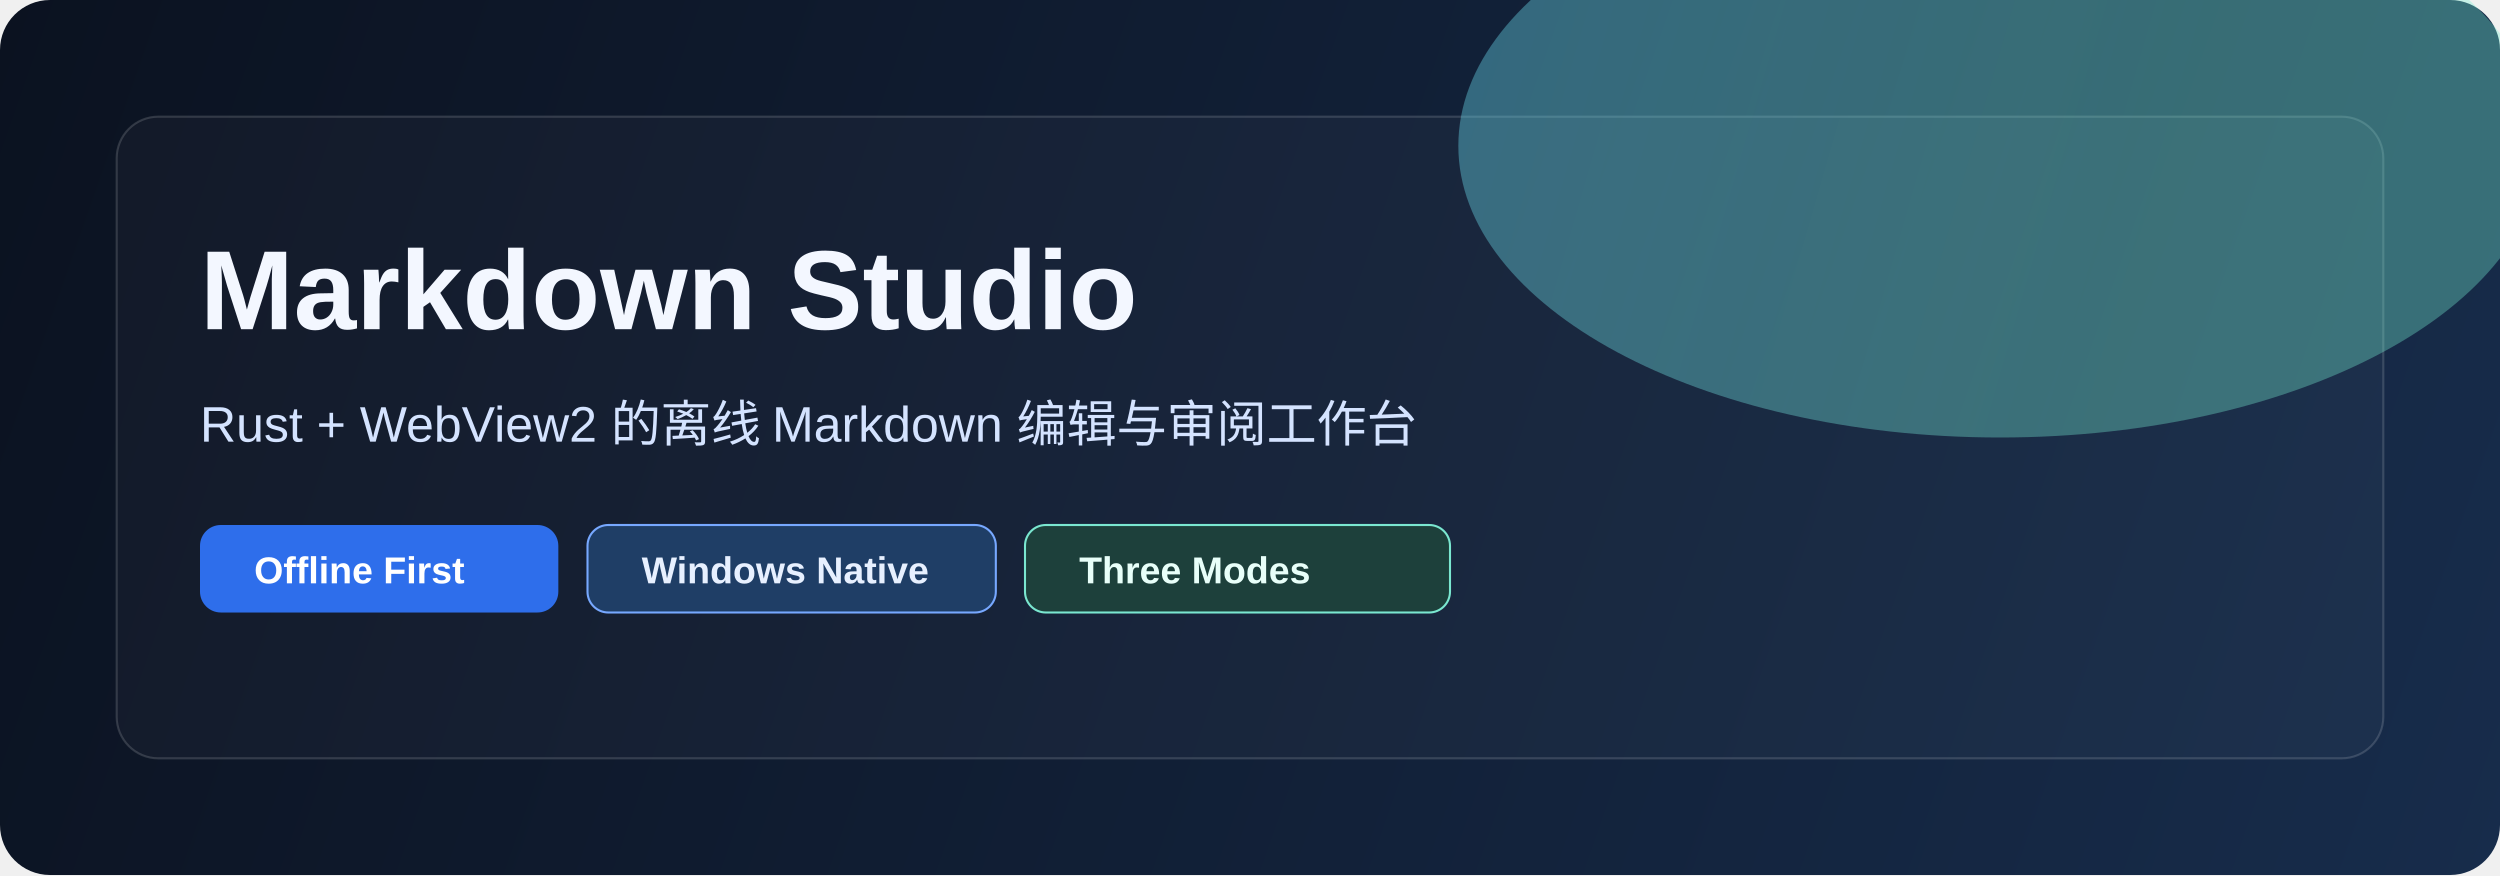
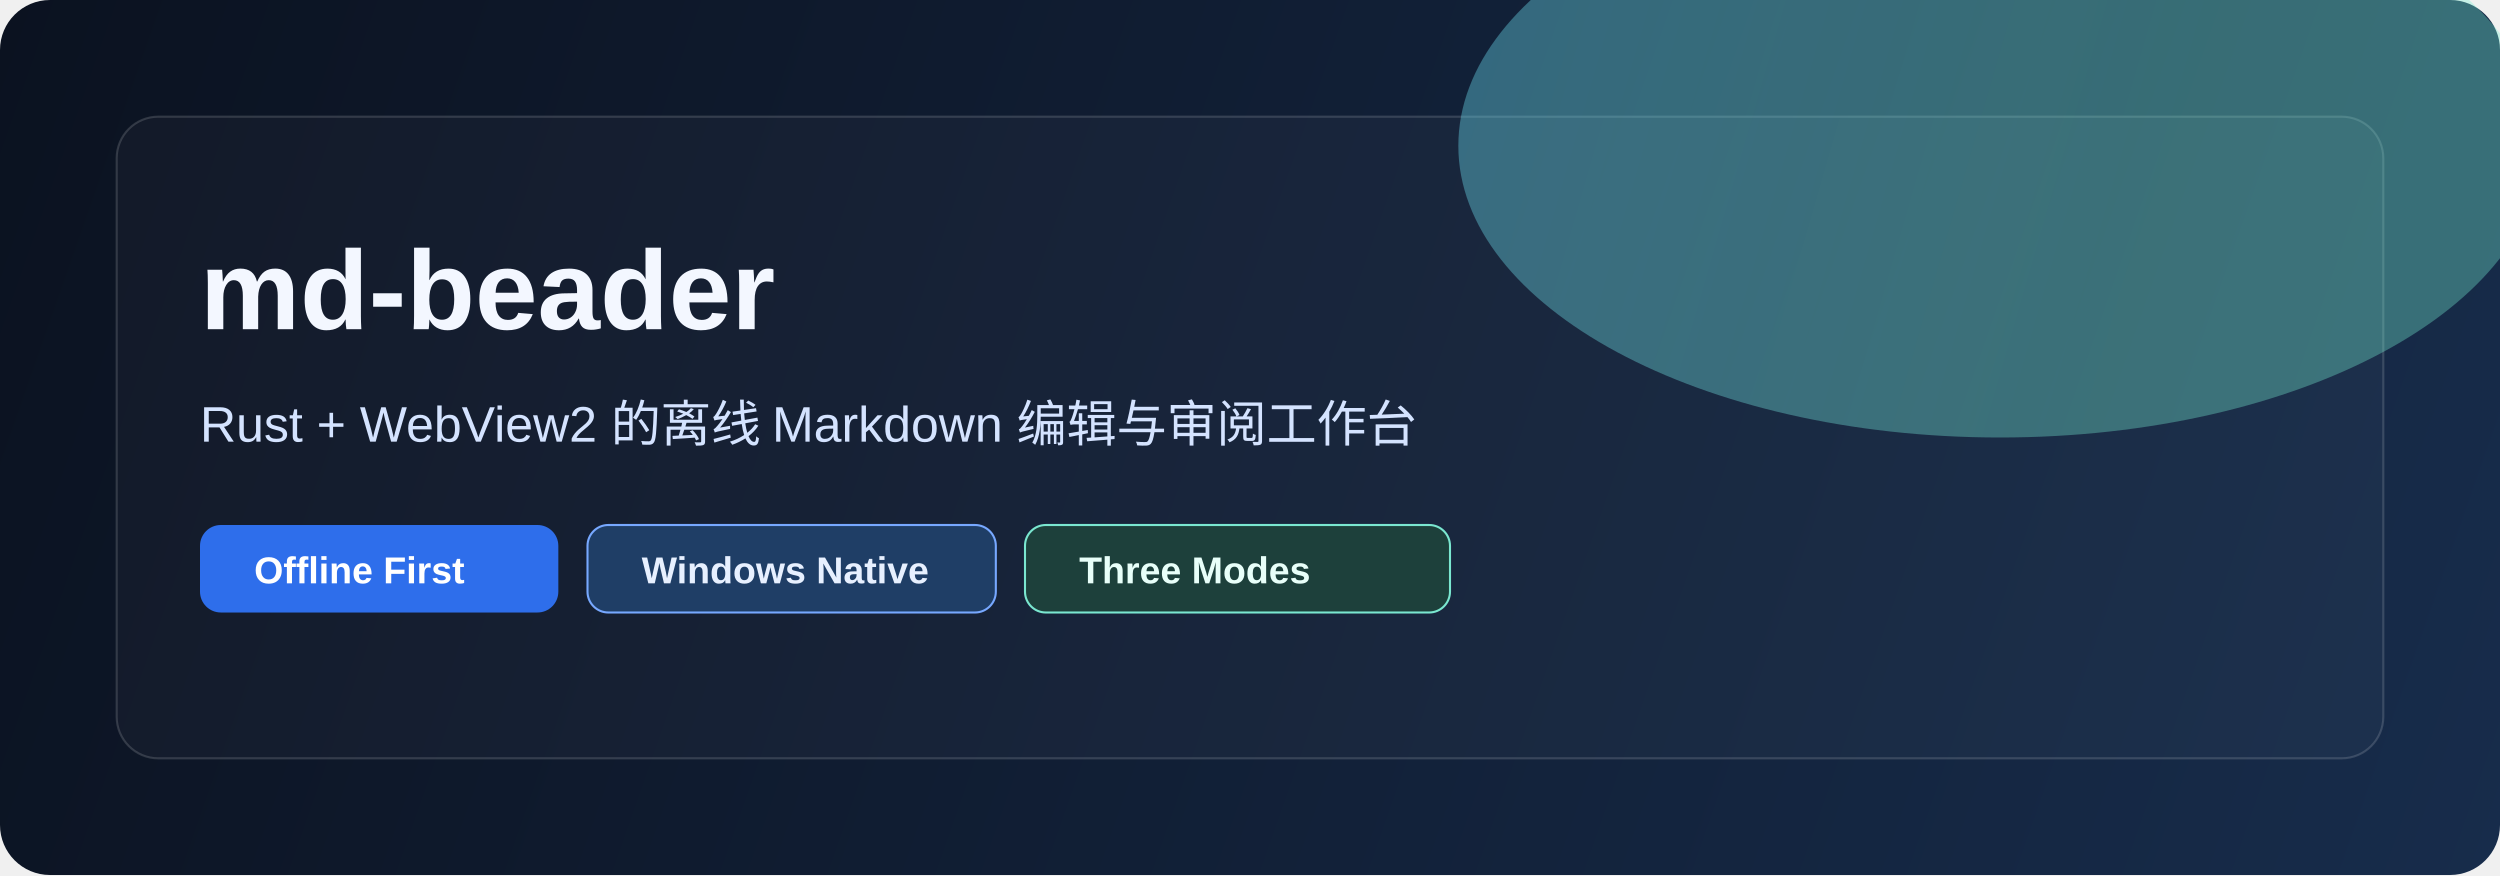
<svg xmlns="http://www.w3.org/2000/svg" width="1200" height="420" viewBox="0 0 1200 420" fill="none">
  <defs>
    <linearGradient id="bg" x1="0" y1="0" x2="1200" y2="420" gradientUnits="userSpaceOnUse">
      <stop stop-color="#0B1220" />
      <stop offset="1" stop-color="#172C4B" />
    </linearGradient>
    <linearGradient id="accent" x1="160" y1="130" x2="960" y2="360" gradientUnits="userSpaceOnUse">
      <stop stop-color="#4DA3FF" stop-opacity="0.5" />
      <stop offset="1" stop-color="#79F0D4" stop-opacity="0.35" />
    </linearGradient>
  </defs>
  <rect width="1200" height="420" rx="24" fill="url(#bg)" />
  <rect x="56" y="56" width="1088" height="308" rx="20" fill="rgba(255,255,255,0.03)" stroke="rgba(255,255,255,0.15)" />
  <ellipse cx="960" cy="70" rx="260" ry="140" fill="url(#accent)" />
  <text x="96" y="158" fill="#F3F7FF" font-family="Segoe UI, Microsoft YaHei, Arial" font-size="54" font-weight="700">
-     Markdown Studio
+     md-beader
  </text>
  <text x="96" y="212" fill="#D4E3FF" font-family="Segoe UI, Microsoft YaHei, Arial" font-size="24" font-weight="500">
    Rust + WebView2 的离线 Markdown 编辑与审阅工作台
  </text>
  <rect x="96" y="252" width="172" height="42" rx="10" fill="#2E6EEB" />
  <text x="122" y="280" fill="#FFFFFF" font-family="Segoe UI, Microsoft YaHei, Arial" font-size="18" font-weight="600">Offline First</text>
  <rect x="282" y="252" width="196" height="42" rx="10" fill="#1F3E66" stroke="#77A8FF" />
  <text x="308" y="280" fill="#E7F0FF" font-family="Segoe UI, Microsoft YaHei, Arial" font-size="18" font-weight="600">Windows Native</text>
  <rect x="492" y="252" width="204" height="42" rx="10" fill="#1D403B" stroke="#7AE7D0" />
  <text x="518" y="280" fill="#E8FFF9" font-family="Segoe UI, Microsoft YaHei, Arial" font-size="18" font-weight="600">Three Modes</text>
</svg>
